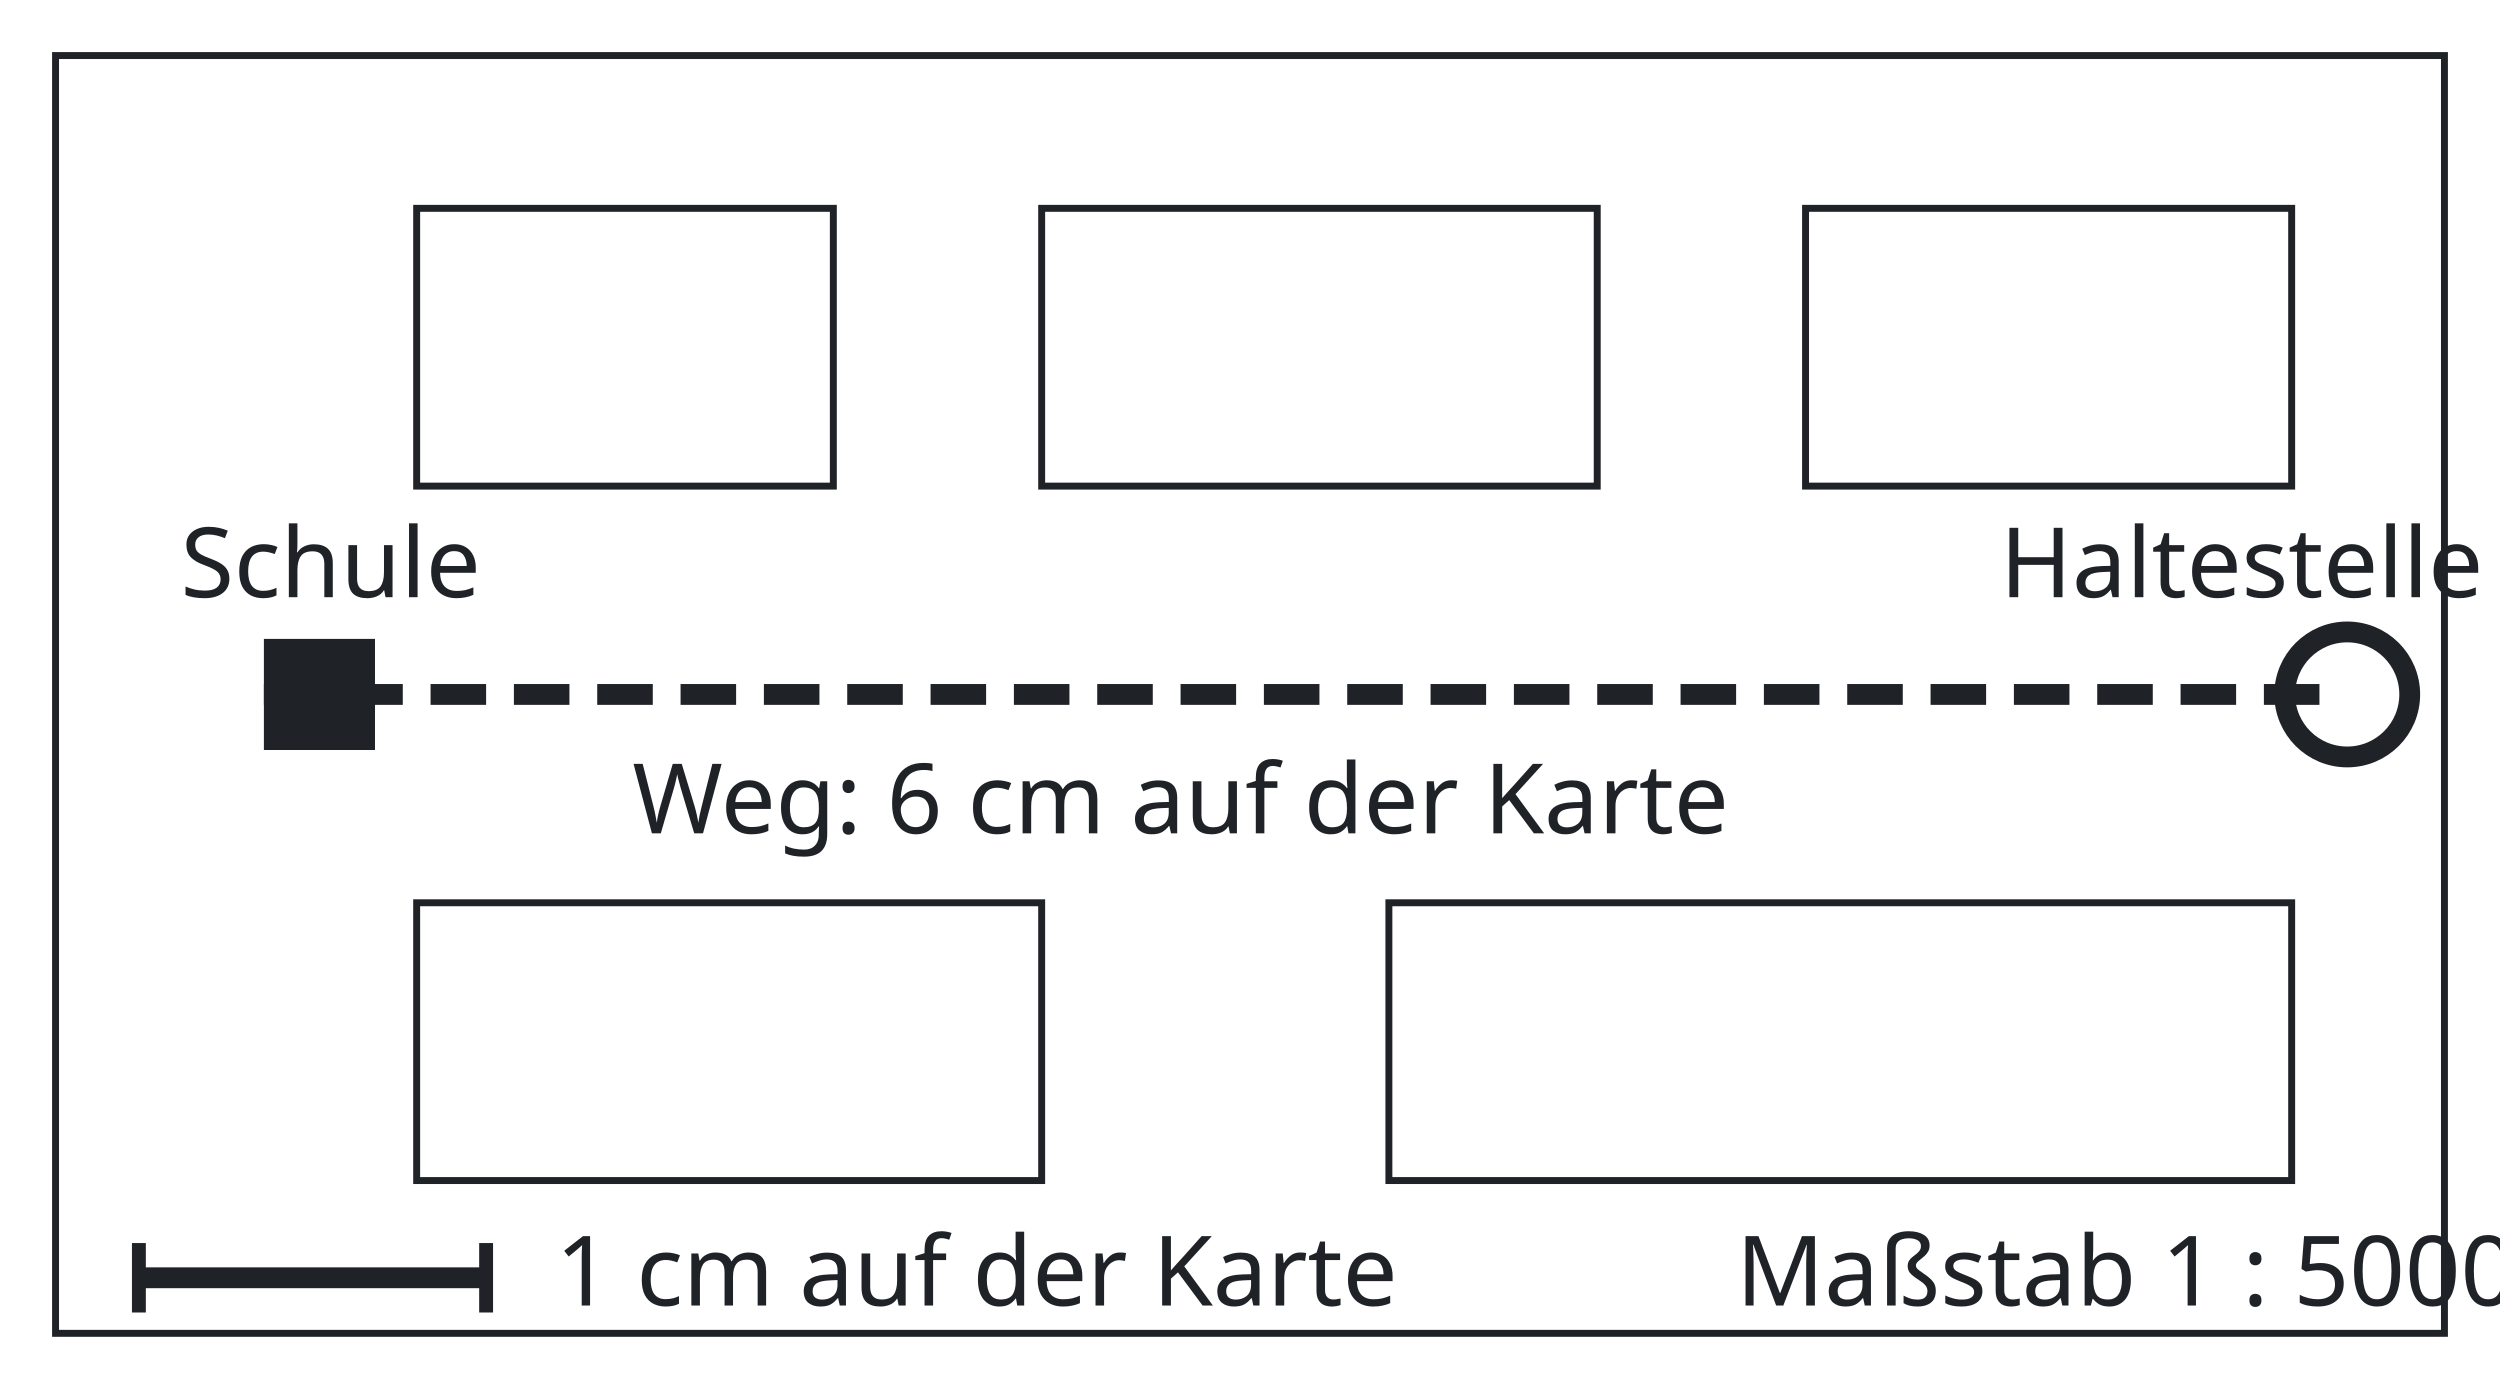
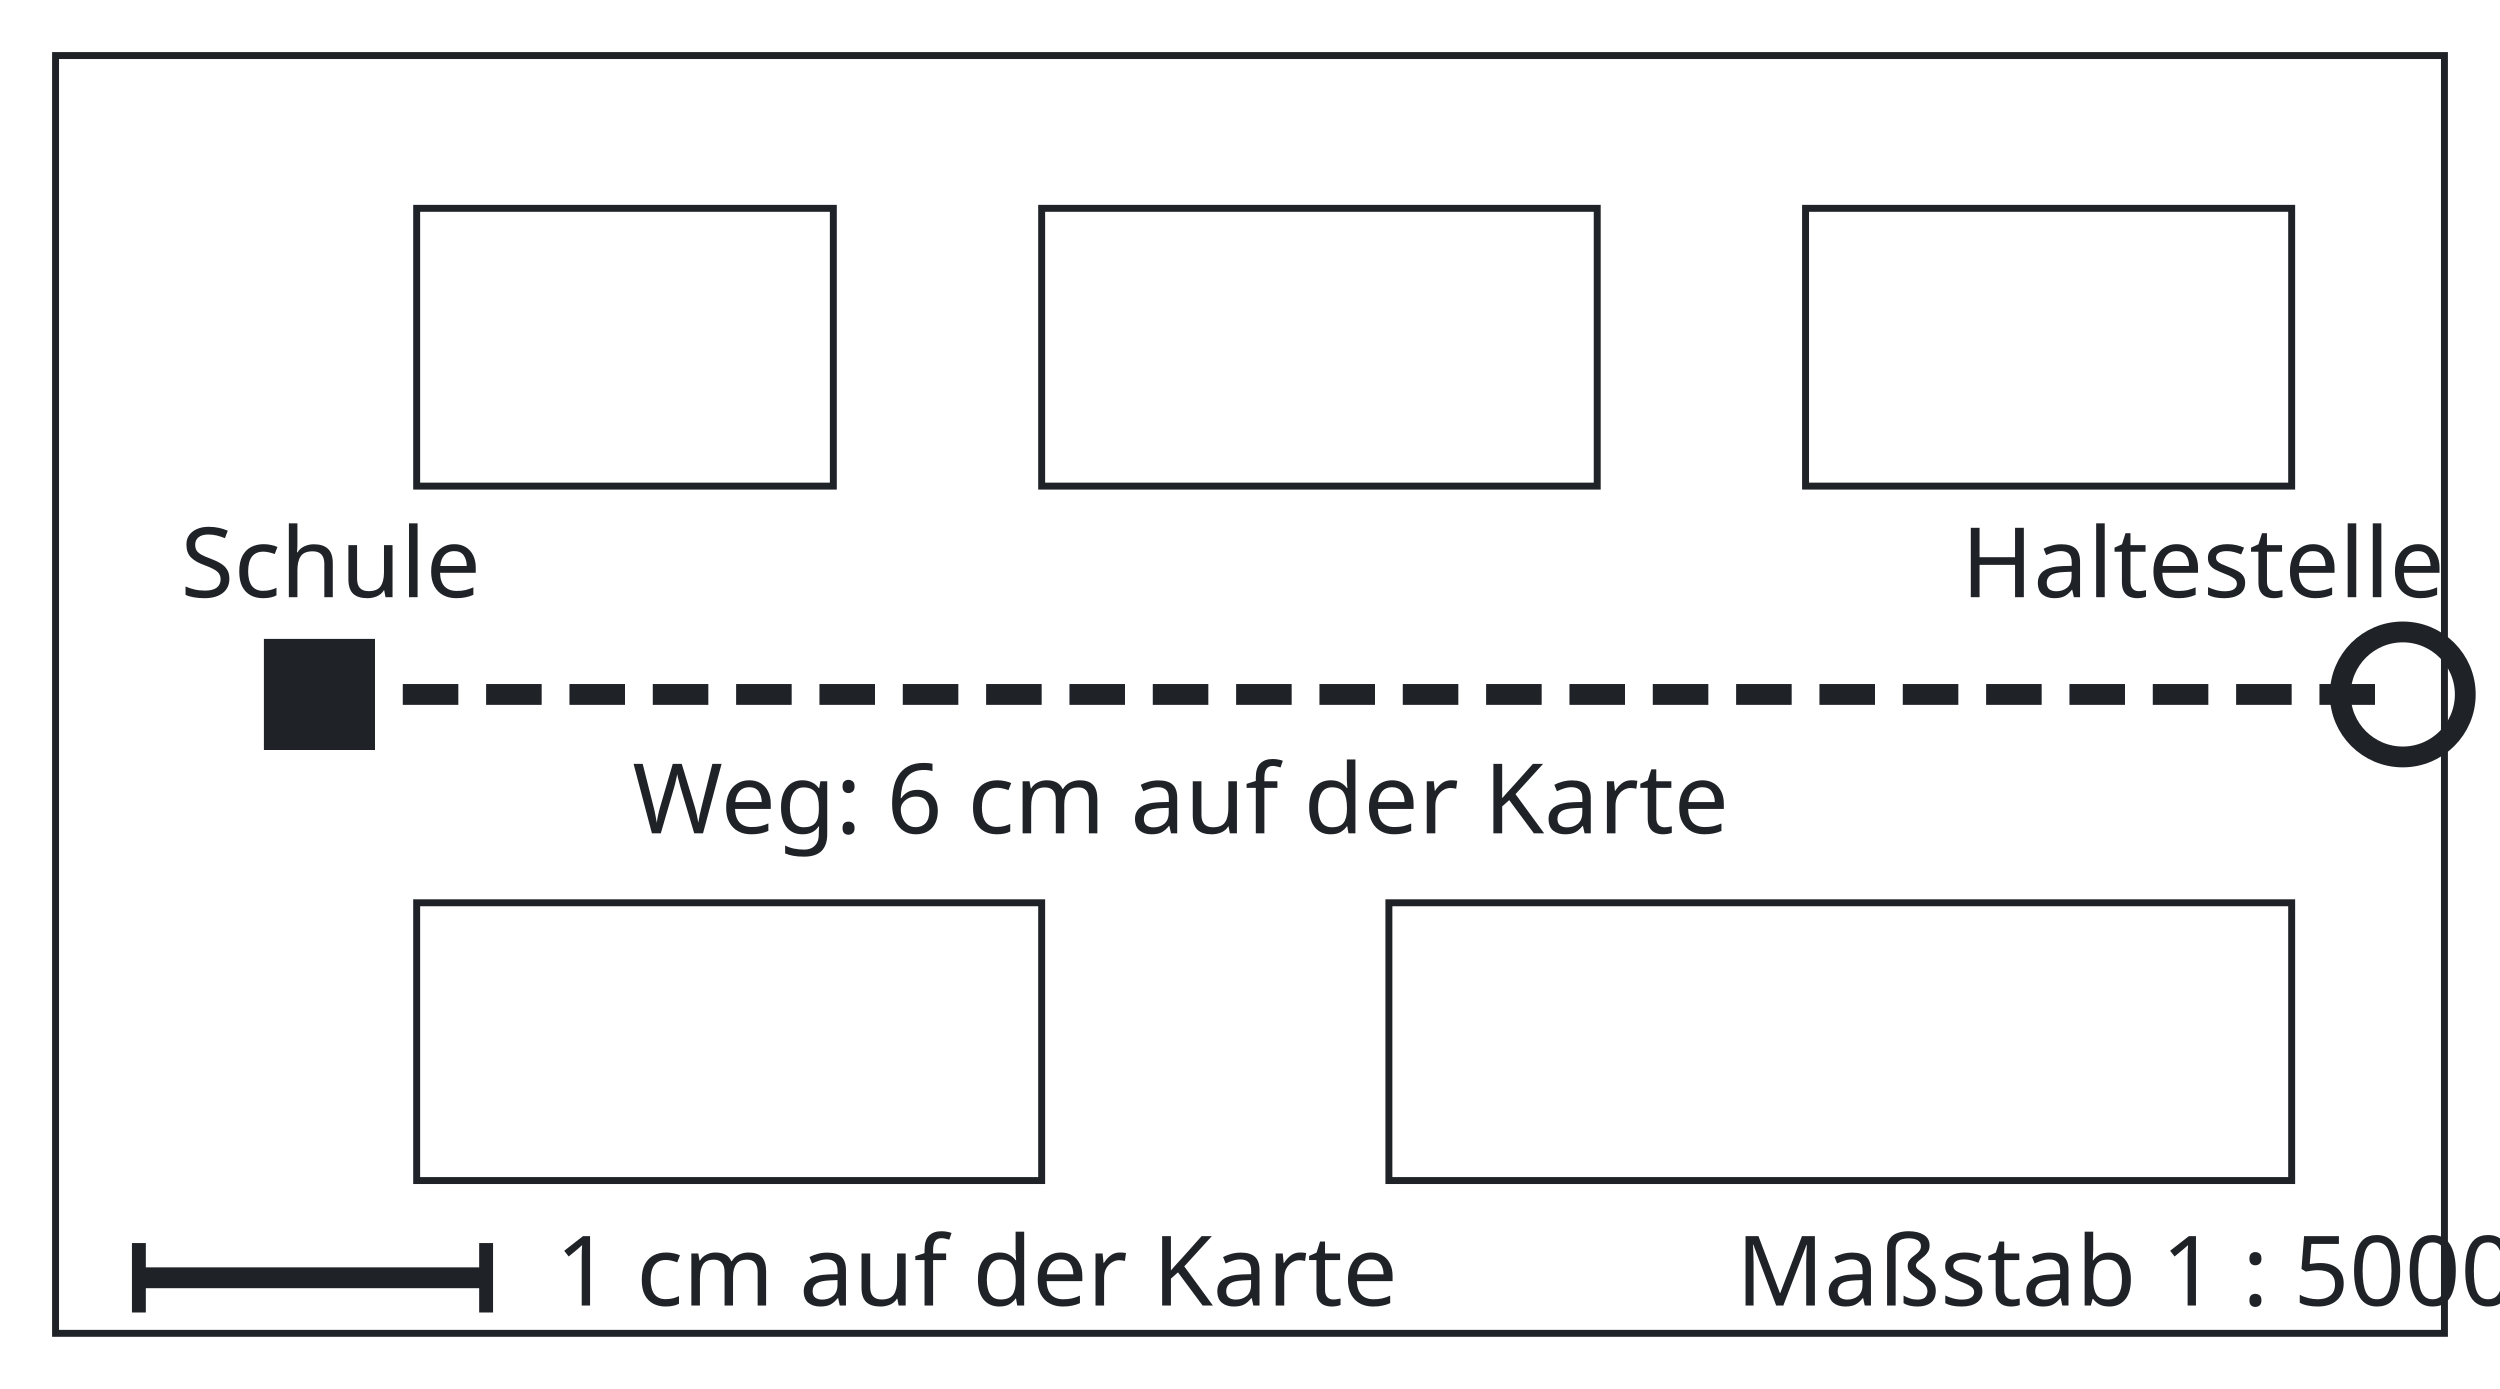
<svg xmlns="http://www.w3.org/2000/svg" viewBox="0 0 360 200" width="360" height="200" role="img">
  <style>
    :root { color: #1f2328; }
    @media (prefers-color-scheme: dark) { :root { color: #e6edf3; } }
    text { fill: currentColor; font: 14px sans-serif; }
    .weg { stroke: currentColor; stroke-width: 3; fill: none; stroke-dasharray: 8 4; }
    .block { fill: none; stroke: currentColor; stroke-width: 1; }
  </style>
  <rect class="block" x="8" y="8" width="344" height="184" />
  <rect class="block" x="60" y="30" width="60" height="40" />
  <rect class="block" x="150" y="30" width="80" height="40" />
  <rect class="block" x="260" y="30" width="70" height="40" />
  <rect class="block" x="60" y="130" width="90" height="40" />
  <rect class="block" x="200" y="130" width="130" height="40" />
  <rect x="38" y="92" width="16" height="16" fill="currentColor" />
  <text x="26" y="86">Schule</text>
-   <circle cx="338" cy="100" r="9" fill="none" stroke="currentColor" stroke-width="3" />
-   <text x="288" y="86">Haltestelle</text>
-   <path class="weg" d="M 38 100 L 338 100" />
+   <circle cx="346" cy="100" r="9" fill="none" stroke="currentColor" stroke-width="3" />
+   <text x="352" y="86" text-anchor="end">Haltestelle</text>
+   <path class="weg" d="M 46 100 L 346 100" />
  <text x="170" y="120" text-anchor="middle">Weg: 6 cm auf der Karte</text>
  <line x1="20" y1="184" x2="70" y2="184" stroke="currentColor" stroke-width="3" />
  <line x1="20" y1="179" x2="20" y2="189" stroke="currentColor" stroke-width="2" />
  <line x1="70" y1="179" x2="70" y2="189" stroke="currentColor" stroke-width="2" />
  <text x="80" y="188">1 cm auf der Karte</text>
  <text x="250" y="188">Maßstab 1 : 5000</text>
</svg>
